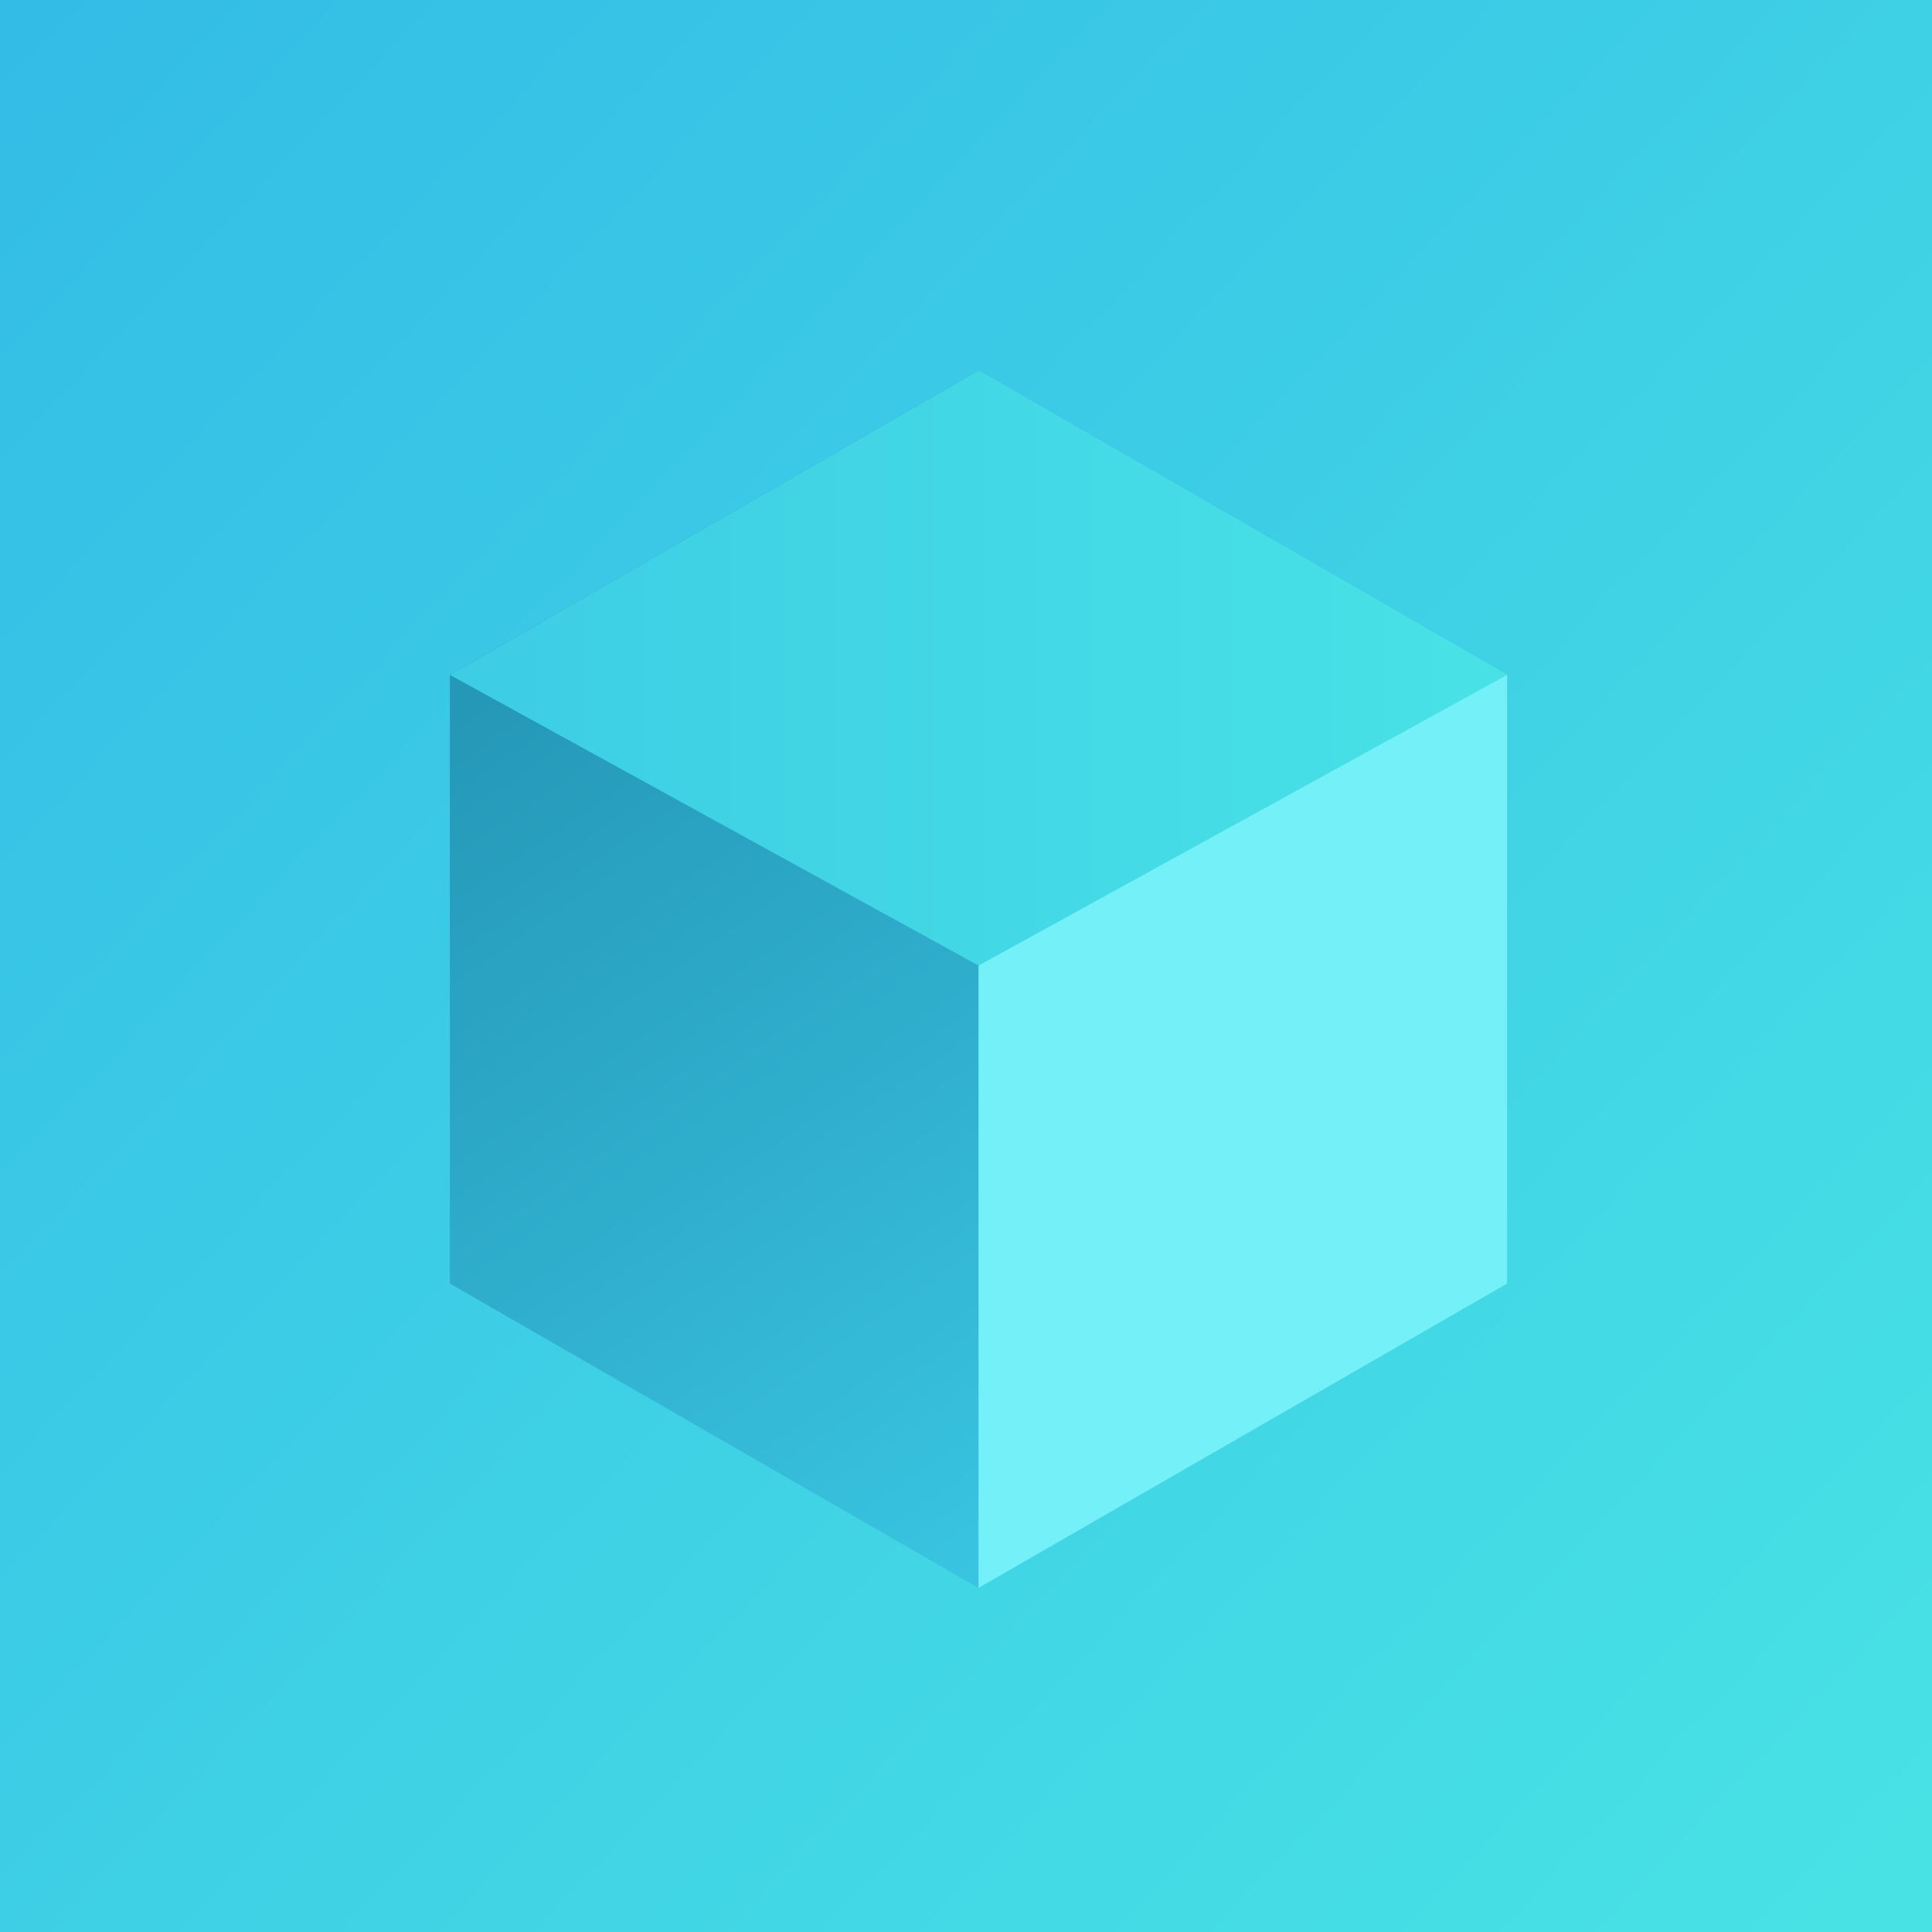
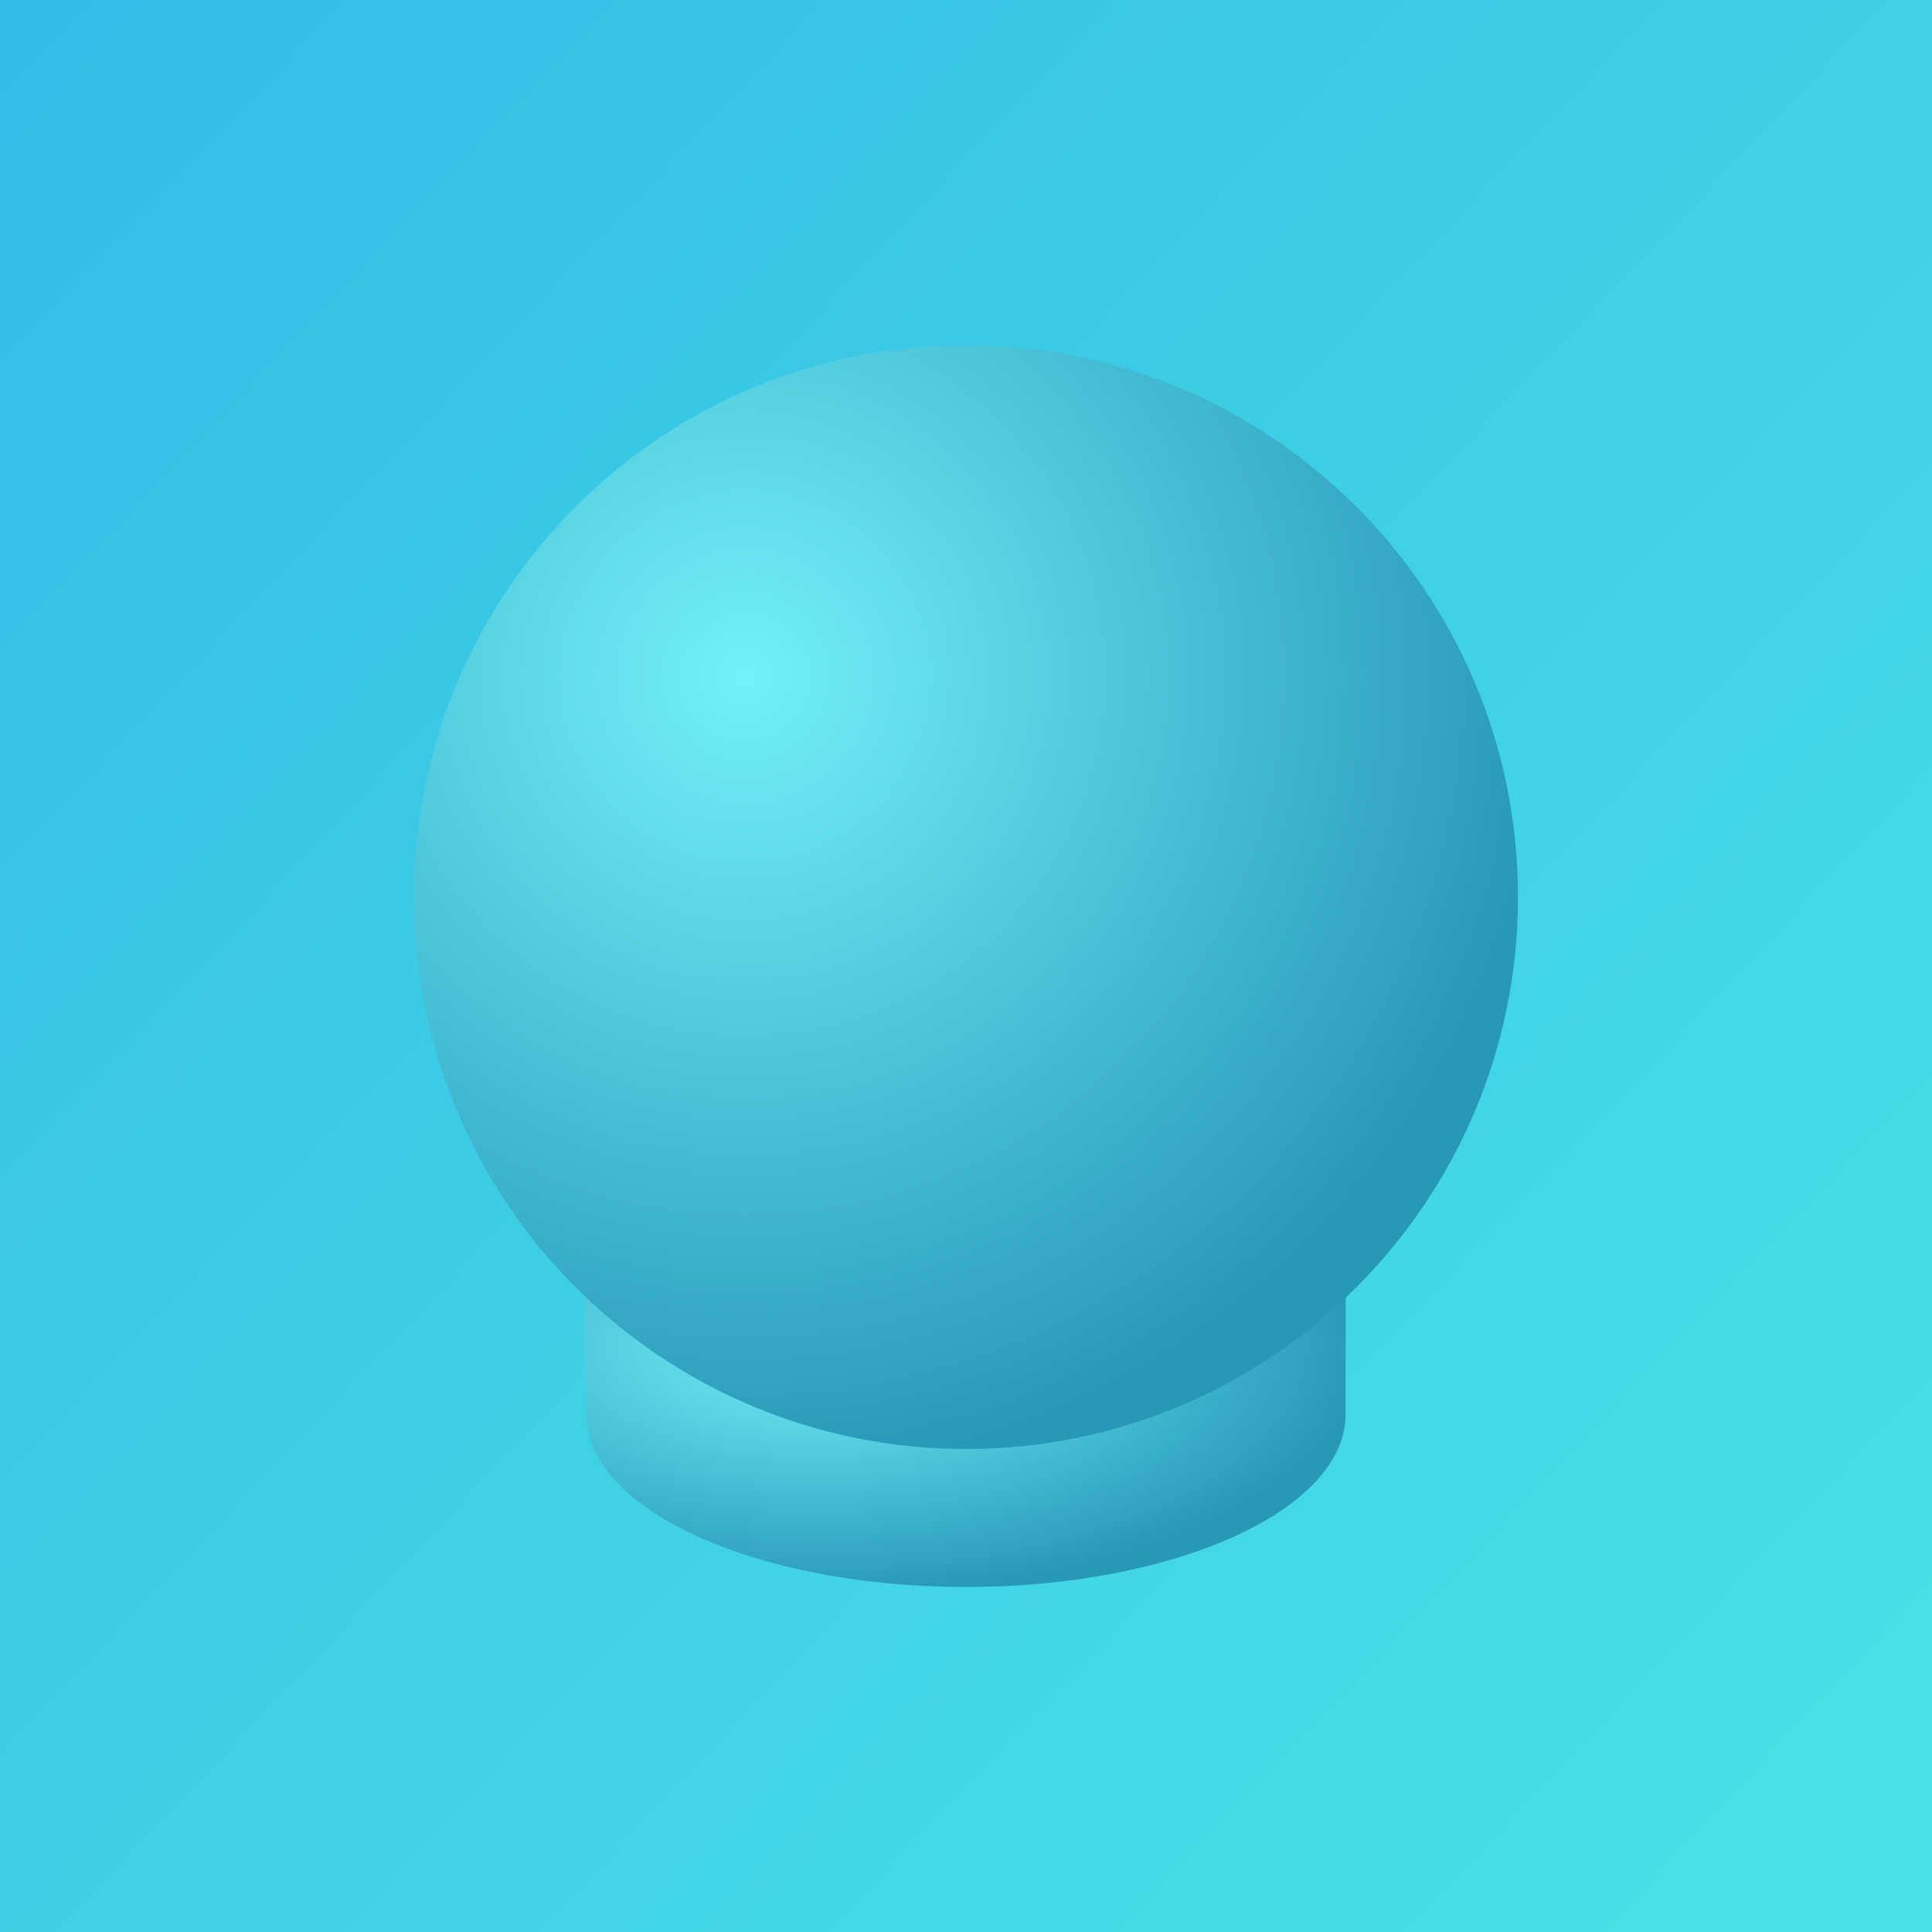
- <svg xmlns="http://www.w3.org/2000/svg" width="56" height="56" fill="none">
-   <path d="M56 0H0v56h56V0z" fill="url(#paint0_linear)" />
-   <path fill-rule="evenodd" clip-rule="evenodd" d="M28.363 10.74L13.04 19.56v17.645l15.322 8.821 15.323-8.821V19.56L28.363 10.74z" fill="url(#paint1_linear)" />
-   <path fill-rule="evenodd" clip-rule="evenodd" d="M28.363 46.027V10.74l15.323 8.821v17.645l-15.323 8.821z" fill="#73F0F8" />
-   <path fill-rule="evenodd" clip-rule="evenodd" d="M13.041 19.561l15.322-8.822 15.323 8.822-15.323 8.426-15.322-8.425z" fill="url(#paint2_linear)" />
-   <defs>
+ <svg xmlns="http://www.w3.org/2000/svg" xmlns:xlink="http://www.w3.org/1999/xlink" width="56" height="56" fill="none" version="1.1" id="svg27">
+   <path d="M56 0H0v56h56V0z" fill="url(#paint0_linear)" id="path2" />
+   <defs id="defs25">
+     <linearGradient id="linearGradient870">
+       <stop style="stop-color:#73f0f8;stop-opacity:1" offset="0" id="stop866" />
+       <stop style="stop-color:#2698b8;stop-opacity:1" offset="1" id="stop868" />
+     </linearGradient>
    <linearGradient id="paint0_linear" x1="0" y1="0" x2="56" y2="53.105" gradientUnits="userSpaceOnUse">
-       <stop stop-color="#33BCE6" />
-       <stop offset="1" stop-color="#48E2E5" />
+       <stop stop-color="#33BCE6" id="stop10" />
+       <stop offset="1" stop-color="#48E2E5" id="stop12" />
    </linearGradient>
    <linearGradient id="paint1_linear" x1="14.618" y1="19.282" x2="31.423" y2="43.942" gradientUnits="userSpaceOnUse">
-       <stop stop-color="#2597B7" />
-       <stop offset="1" stop-color="#39C5E1" />
+       <stop stop-color="#2597B7" id="stop15" />
+       <stop offset="1" stop-color="#39C5E1" id="stop17" />
    </linearGradient>
    <linearGradient id="paint2_linear" x1="14.799" y1="19.363" x2="43.686" y2="19.363" gradientUnits="userSpaceOnUse">
-       <stop stop-color="#3DCEE5" />
-       <stop offset="1" stop-color="#48E2E6" />
+       <stop stop-color="#3DCEE5" id="stop20" />
+       <stop offset="1" stop-color="#48E2E6" id="stop22" />
    </linearGradient>
+     <radialGradient xlink:href="#linearGradient870" id="radialGradient876" gradientUnits="userSpaceOnUse" gradientTransform="matrix(1.513979,-1.1662051e-7,6.1935487e-8,1.513979,-11.70753,-11.70753)" cx="22" cy="22" fx="22" fy="22" r="15.5" />
+     <radialGradient xlink:href="#linearGradient870" id="radialGradient888" gradientUnits="userSpaceOnUse" gradientTransform="matrix(1.04086,-3.6443909e-8,4.2580647e-8,0.4731183,0.7010731,30.5914)" cx="22" cy="22" fx="22" fy="22" r="15.5" />
  </defs>
+   <g id="g892" transform="translate(0,-2)">
+     <path id="circle886" style="fill:url(#radialGradient888);fill-opacity:1;stroke:none;stroke-width:0;stroke-miterlimit:4;stroke-dasharray:none;stroke-opacity:0.65" d="m 39,43 c 0,2.761 -4.925,5 -11,5 -6.075,0 -11,-2.239 -11,-5 0,-0.338 -0.141,-3.681 0,-4 1.009,-2.288 5.669,-1 11,-1 5.83,0 10.625,-2.607 11,0 0.016,0.109 0,4.889 0,5 z" />
+     <circle style="fill:url(#radialGradient876);fill-opacity:1;stroke:none;stroke-width:0;stroke-miterlimit:4;stroke-dasharray:none;stroke-opacity:0.65" id="path864" cx="28" cy="28" r="16" />
+   </g>
</svg>
